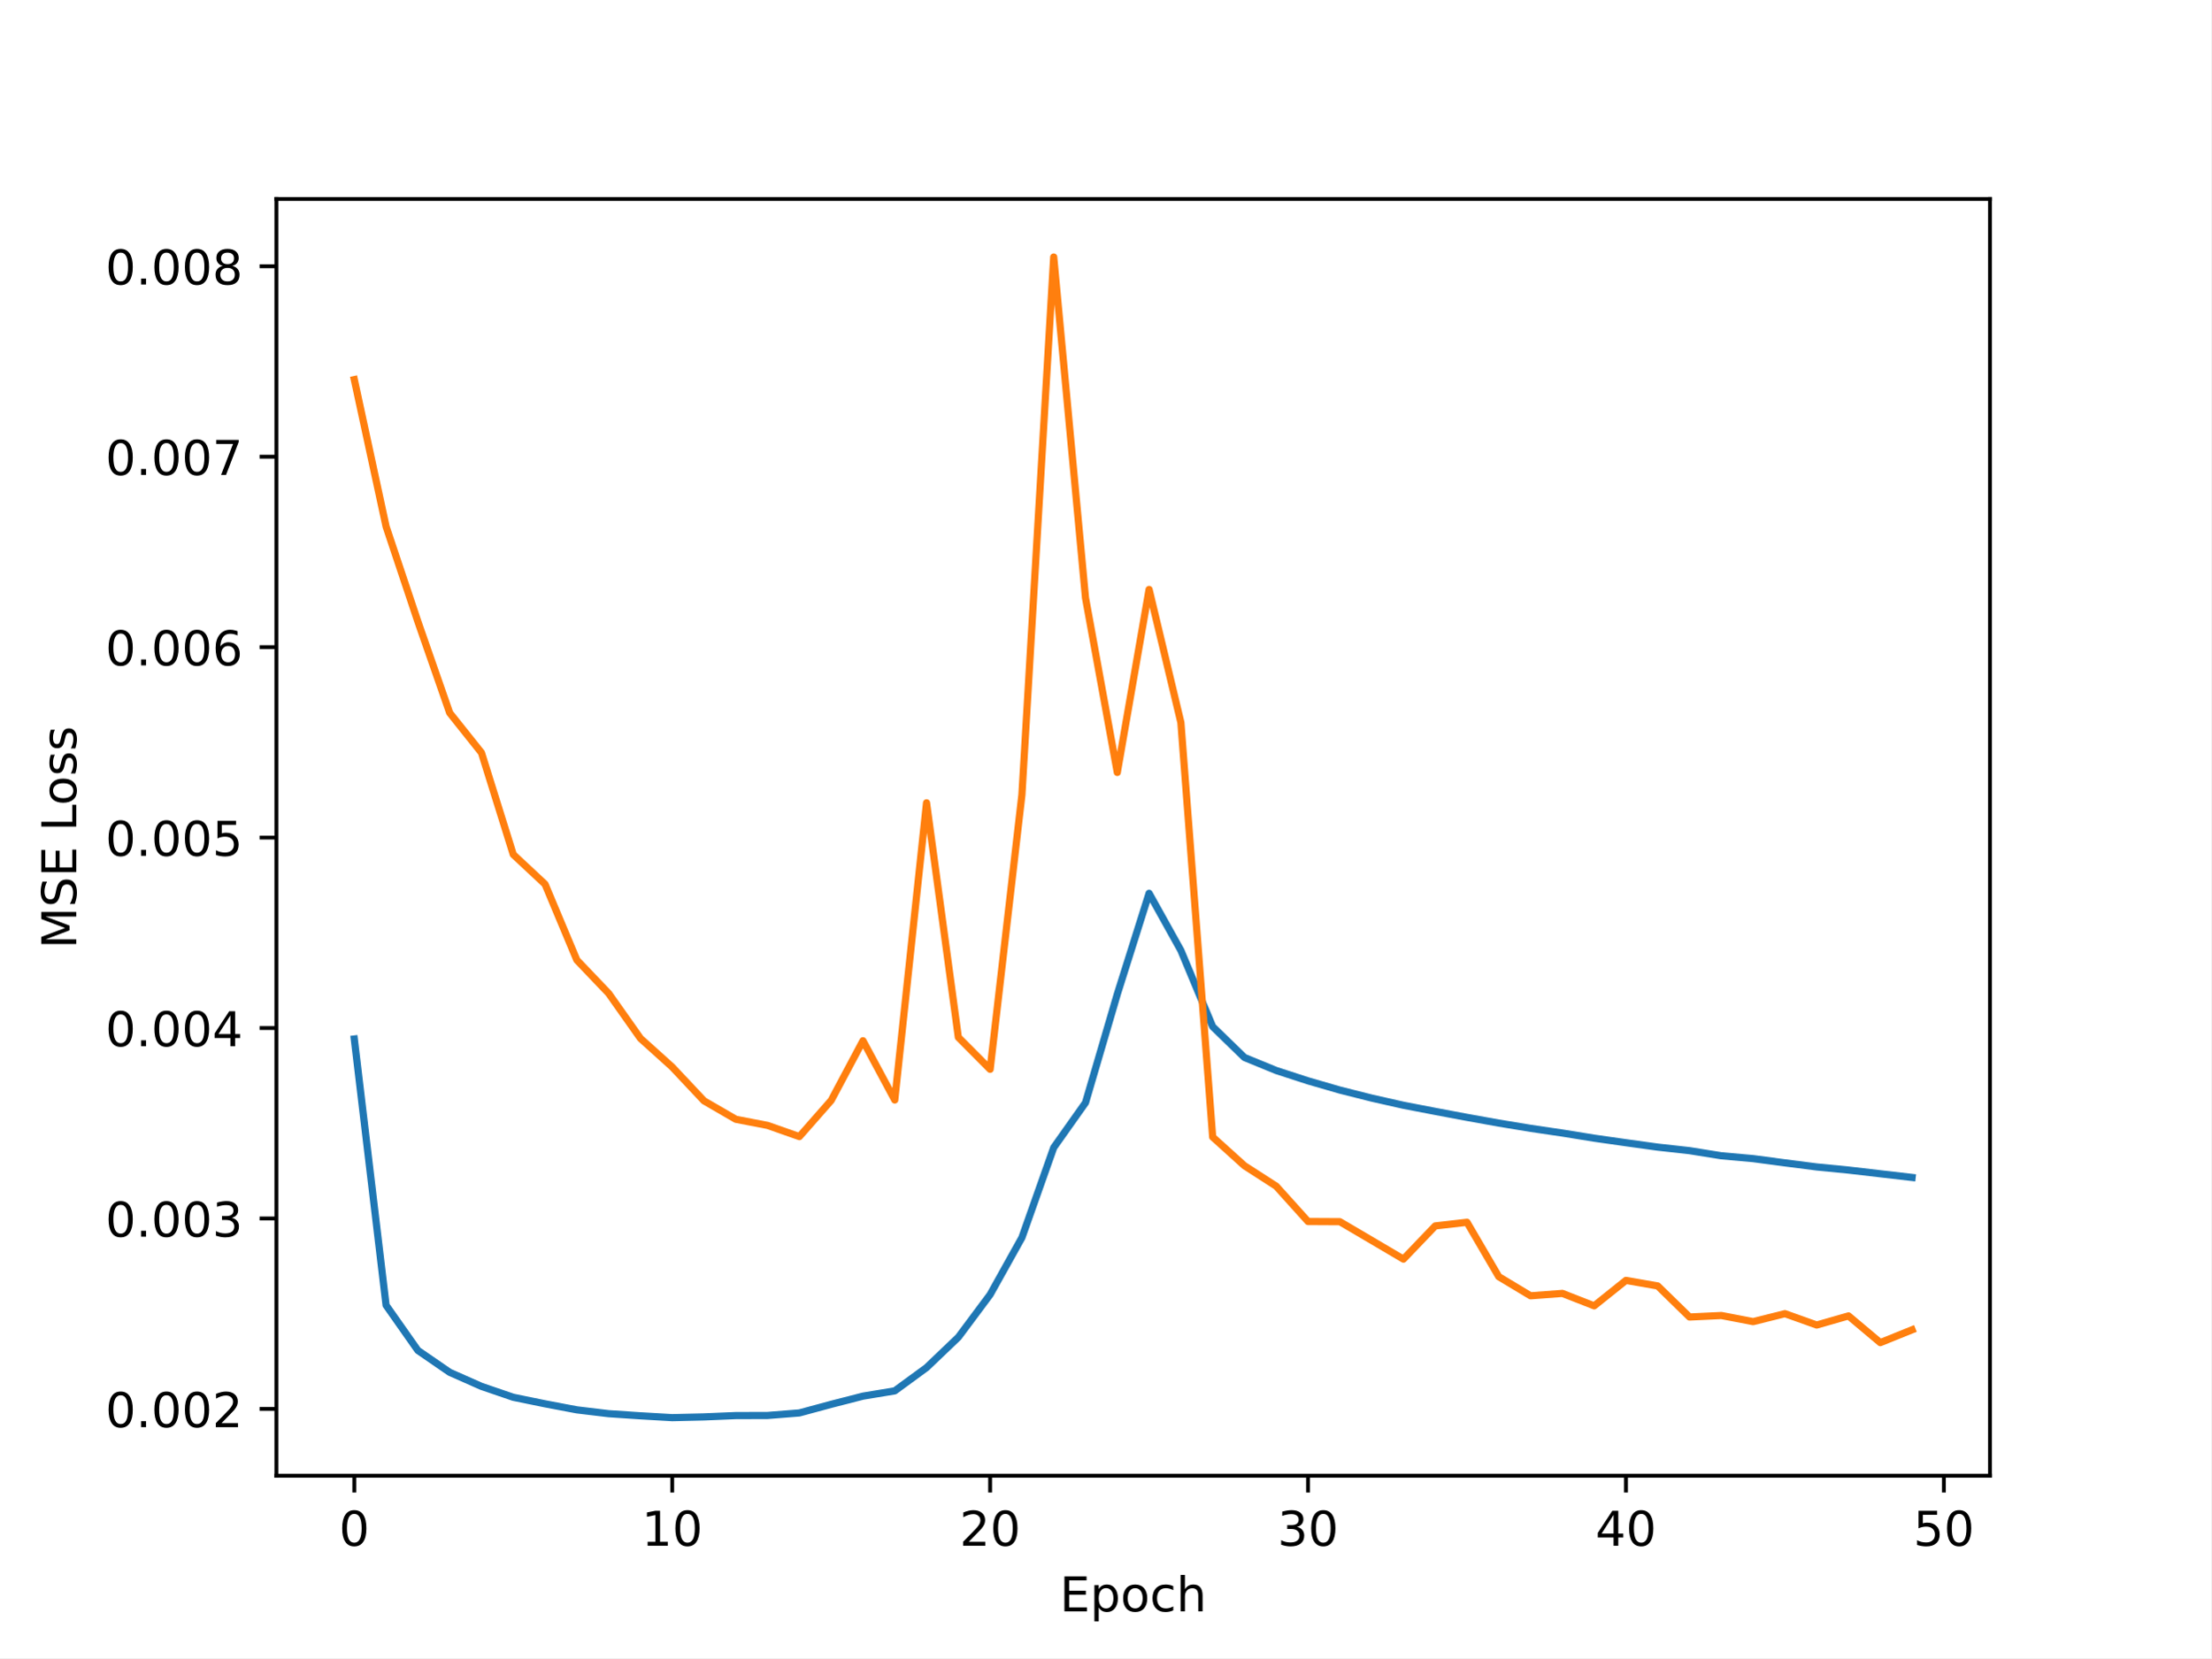
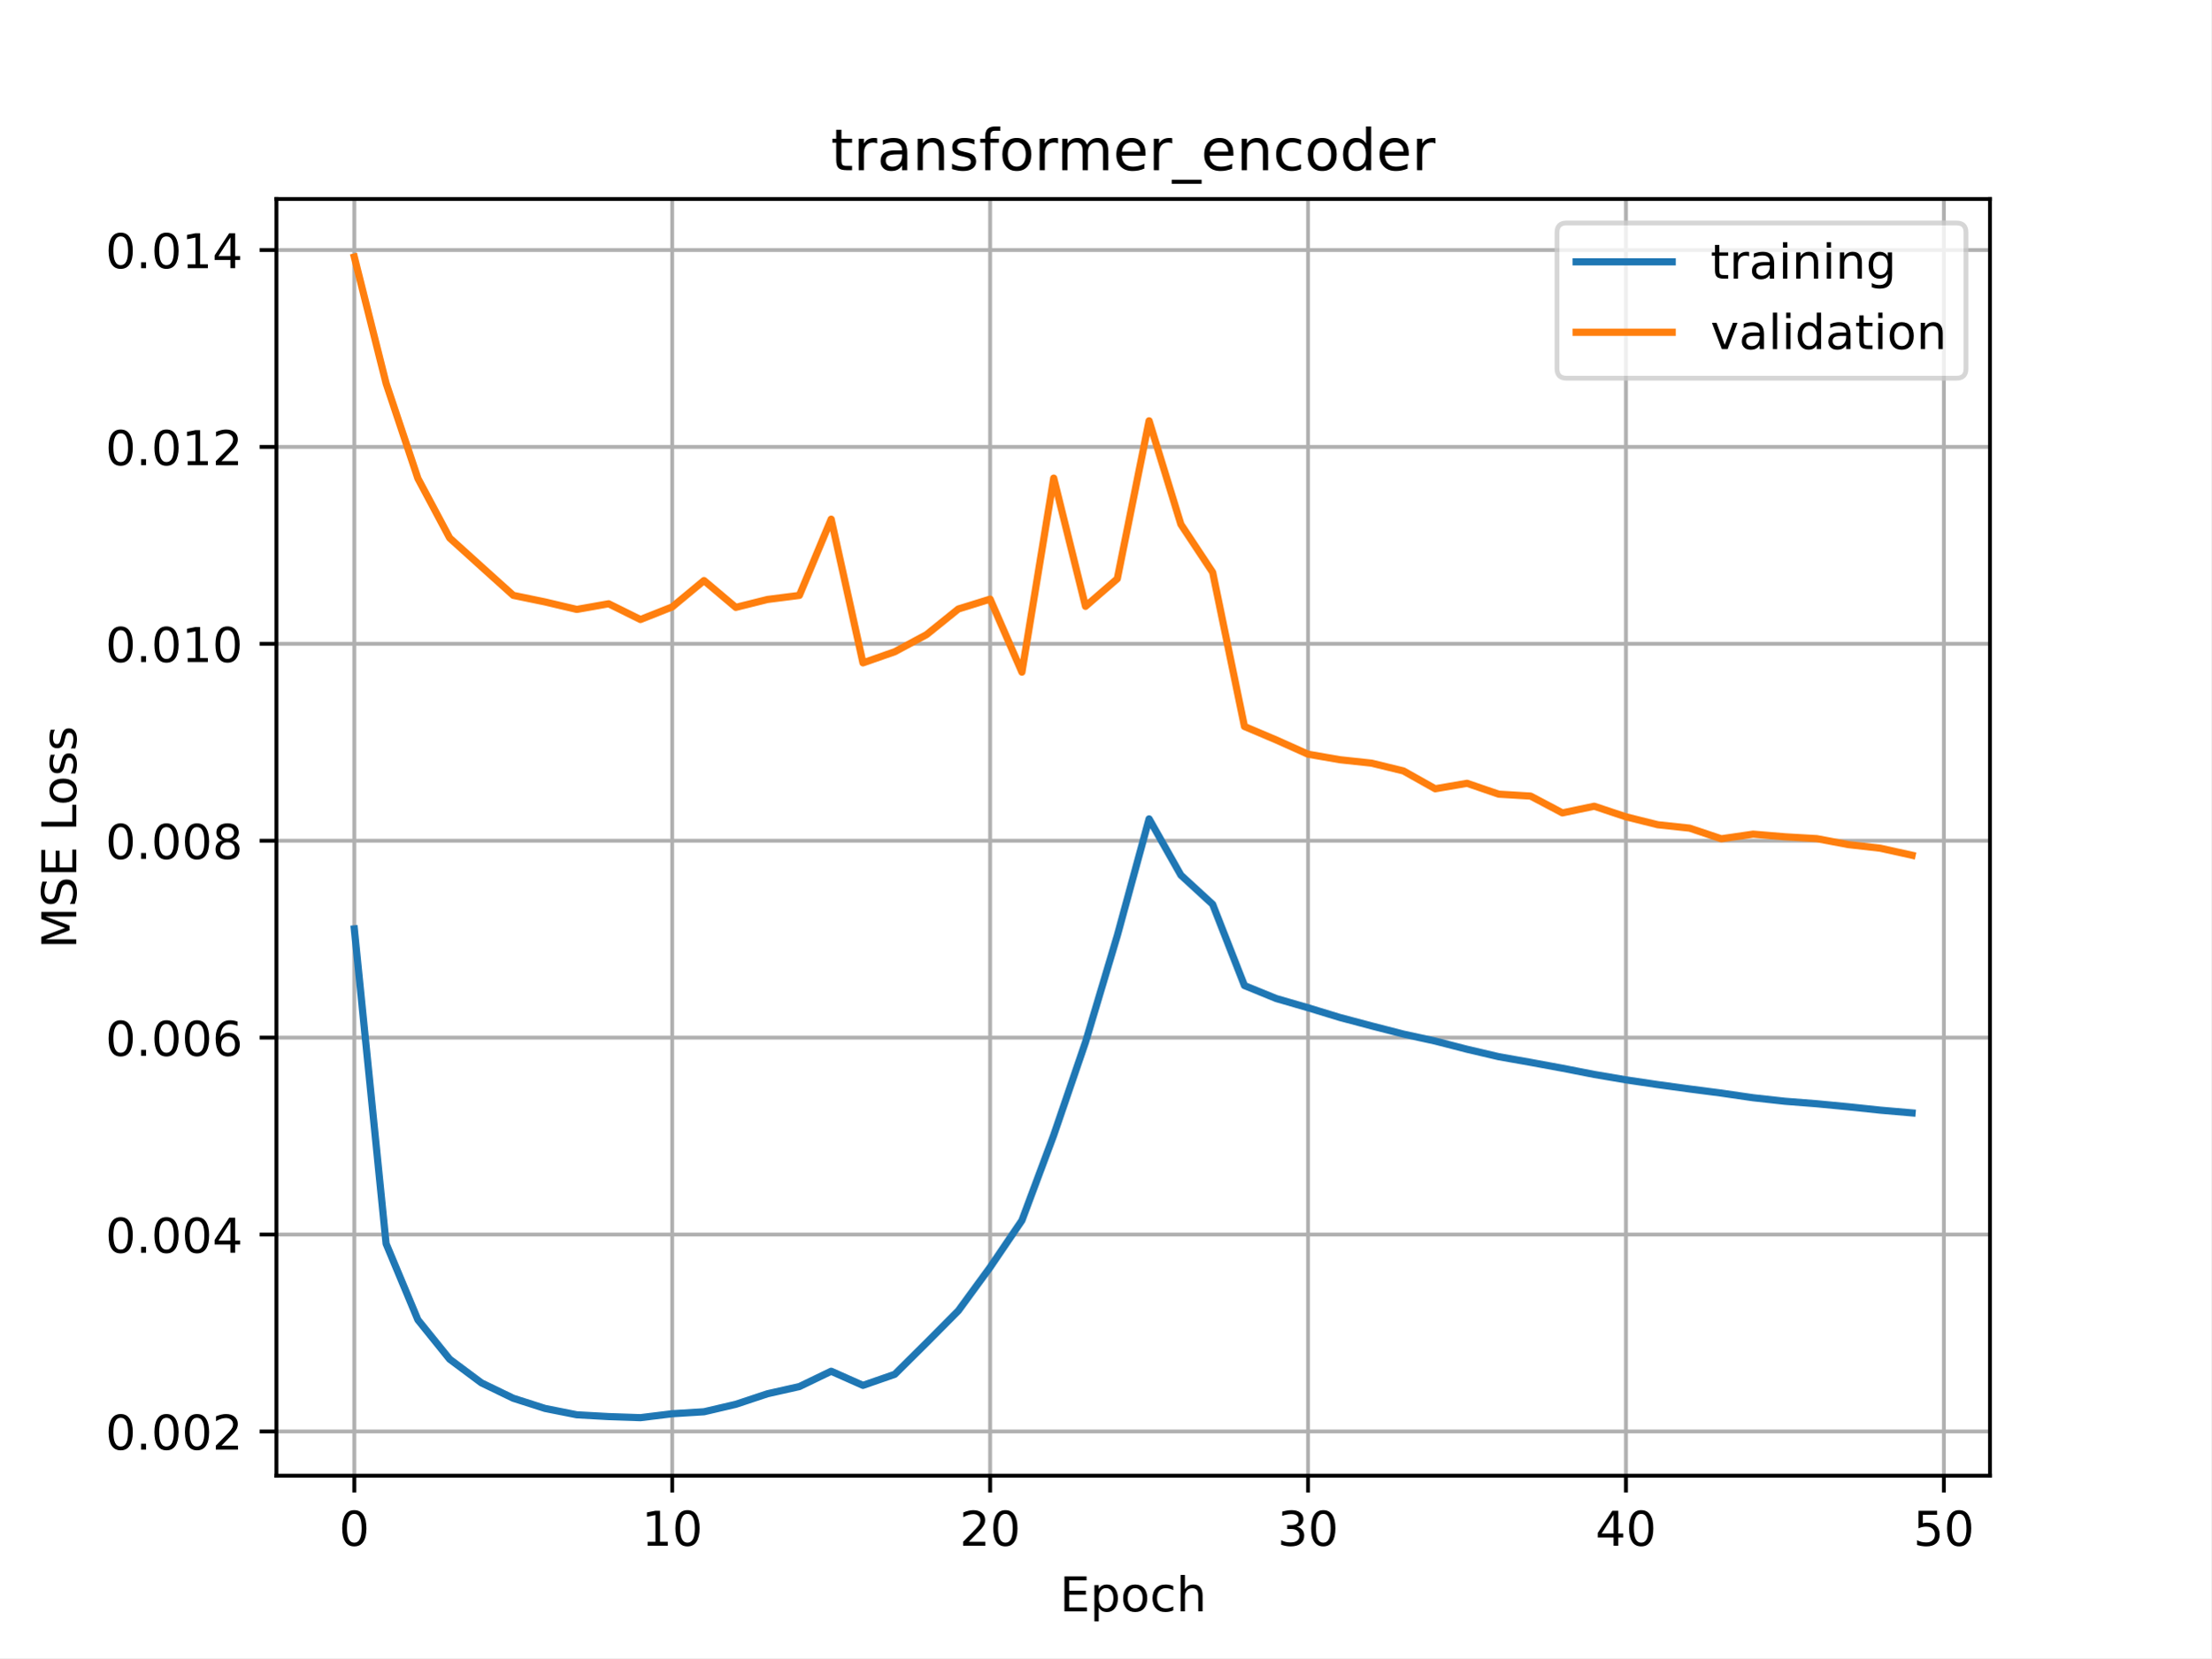
<svg xmlns="http://www.w3.org/2000/svg" xmlns:xlink="http://www.w3.org/1999/xlink" width="460.8pt" height="345.6pt" viewBox="0 0 460.8 345.6" version="1.1">
  <defs>
    <style type="text/css">*{stroke-linejoin: round; stroke-linecap: butt}</style>
  </defs>
  <g id="figure_1">
    <g id="patch_1">
      <path d="M 0 345.6  L 460.8 345.6  L 460.8 0  L 0 0  z " style="fill: #ffffff" />
    </g>
    <g id="axes_1">
      <g id="patch_2">
        <path d="M 57.6 307.584  L 414.72 307.584  L 414.72 41.472  L 57.6 41.472  z " style="fill: #ffffff" />
      </g>
      <g id="matplotlib.axis_1">
        <g id="xtick_1">
          <g id="line2d_1">
-             <defs>
-               <path id="maff9713141" d="M 0 0  L 0 3.5  " style="stroke: #000000; stroke-width: 0.8" />
-             </defs>
-             <g>
-               <use xlink:href="#maff9713141" x="73.833" y="307.584" style="stroke: #000000; stroke-width: 0.8" />
+             <path d="M 73.833 307.584  L 73.833 41.472  " clip-path="url(#p769105c8c5)" style="fill: none; stroke: #b0b0b0; stroke-width: 0.8; stroke-linecap: square" />
+           </g>
+           <g id="line2d_2">
+             <defs>
+               <path id="md4762c0f36" d="M 0 0  L 0 3.5  " style="stroke: #000000; stroke-width: 0.8" />
+             </defs>
+             <g>
+               <use xlink:href="#md4762c0f36" x="73.833" y="307.584" style="stroke: #000000; stroke-width: 0.8" />
            </g>
          </g>
          <g id="text_1">
            <g transform="translate(70.65148 322.1824)scale(0.1 -0.1)">
              <defs>
                <path id="DejaVuSans-30" d="M 2034 4250  Q 1547 4250 1301 3770  Q 1056 3291 1056 2328  Q 1056 1369 1301 889  Q 1547 409 2034 409  Q 2525 409 2770 889  Q 3016 1369 3016 2328  Q 3016 3291 2770 3770  Q 2525 4250 2034 4250  z M 2034 4750  Q 2819 4750 3233 4129  Q 3647 3509 3647 2328  Q 3647 1150 3233 529  Q 2819 -91 2034 -91  Q 1250 -91 836 529  Q 422 1150 422 2328  Q 422 3509 836 4129  Q 1250 4750 2034 4750  z " transform="scale(0.015625)" />
              </defs>
              <use xlink:href="#DejaVuSans-30" />
            </g>
          </g>
        </g>
        <g id="xtick_2">
-           <g id="line2d_2">
-             <g>
-               <use xlink:href="#maff9713141" x="140.089" y="307.584" style="stroke: #000000; stroke-width: 0.8" />
+           <g id="line2d_3">
+             <path d="M 140.089 307.584  L 140.089 41.472  " clip-path="url(#p769105c8c5)" style="fill: none; stroke: #b0b0b0; stroke-width: 0.8; stroke-linecap: square" />
+           </g>
+           <g id="line2d_4">
+             <g>
+               <use xlink:href="#md4762c0f36" x="140.089" y="307.584" style="stroke: #000000; stroke-width: 0.8" />
            </g>
          </g>
          <g id="text_2">
            <g transform="translate(133.7263 322.1824)scale(0.1 -0.1)">
              <defs>
                <path id="DejaVuSans-31" d="M 794 531  L 1825 531  L 1825 4091  L 703 3866  L 703 4441  L 1819 4666  L 2450 4666  L 2450 531  L 3481 531  L 3481 0  L 794 0  L 794 531  z " transform="scale(0.015625)" />
              </defs>
              <use xlink:href="#DejaVuSans-31" />
              <use xlink:href="#DejaVuSans-30" x="63.623" />
            </g>
          </g>
        </g>
        <g id="xtick_3">
-           <g id="line2d_3">
-             <g>
-               <use xlink:href="#maff9713141" x="206.345" y="307.584" style="stroke: #000000; stroke-width: 0.8" />
+           <g id="line2d_5">
+             <path d="M 206.345 307.584  L 206.345 41.472  " clip-path="url(#p769105c8c5)" style="fill: none; stroke: #b0b0b0; stroke-width: 0.8; stroke-linecap: square" />
+           </g>
+           <g id="line2d_6">
+             <g>
+               <use xlink:href="#md4762c0f36" x="206.345" y="307.584" style="stroke: #000000; stroke-width: 0.8" />
            </g>
          </g>
          <g id="text_3">
            <g transform="translate(199.9823 322.1824)scale(0.1 -0.1)">
              <defs>
                <path id="DejaVuSans-32" d="M 1228 531  L 3431 531  L 3431 0  L 469 0  L 469 531  Q 828 903 1448 1529  Q 2069 2156 2228 2338  Q 2531 2678 2651 2914  Q 2772 3150 2772 3378  Q 2772 3750 2511 3984  Q 2250 4219 1831 4219  Q 1534 4219 1204 4116  Q 875 4013 500 3803  L 500 4441  Q 881 4594 1212 4672  Q 1544 4750 1819 4750  Q 2544 4750 2975 4387  Q 3406 4025 3406 3419  Q 3406 3131 3298 2873  Q 3191 2616 2906 2266  Q 2828 2175 2409 1742  Q 1991 1309 1228 531  z " transform="scale(0.015625)" />
              </defs>
              <use xlink:href="#DejaVuSans-32" />
              <use xlink:href="#DejaVuSans-30" x="63.623" />
            </g>
          </g>
        </g>
        <g id="xtick_4">
-           <g id="line2d_4">
-             <g>
-               <use xlink:href="#maff9713141" x="272.601" y="307.584" style="stroke: #000000; stroke-width: 0.8" />
+           <g id="line2d_7">
+             <path d="M 272.601 307.584  L 272.601 41.472  " clip-path="url(#p769105c8c5)" style="fill: none; stroke: #b0b0b0; stroke-width: 0.8; stroke-linecap: square" />
+           </g>
+           <g id="line2d_8">
+             <g>
+               <use xlink:href="#md4762c0f36" x="272.601" y="307.584" style="stroke: #000000; stroke-width: 0.8" />
            </g>
          </g>
          <g id="text_4">
            <g transform="translate(266.2383 322.1824)scale(0.1 -0.1)">
              <defs>
                <path id="DejaVuSans-33" d="M 2597 2516  Q 3050 2419 3304 2112  Q 3559 1806 3559 1356  Q 3559 666 3084 287  Q 2609 -91 1734 -91  Q 1441 -91 1130 -33  Q 819 25 488 141  L 488 750  Q 750 597 1062 519  Q 1375 441 1716 441  Q 2309 441 2620 675  Q 2931 909 2931 1356  Q 2931 1769 2642 2001  Q 2353 2234 1838 2234  L 1294 2234  L 1294 2753  L 1863 2753  Q 2328 2753 2575 2939  Q 2822 3125 2822 3475  Q 2822 3834 2567 4026  Q 2313 4219 1838 4219  Q 1578 4219 1281 4162  Q 984 4106 628 3988  L 628 4550  Q 988 4650 1302 4700  Q 1616 4750 1894 4750  Q 2613 4750 3031 4423  Q 3450 4097 3450 3541  Q 3450 3153 3228 2886  Q 3006 2619 2597 2516  z " transform="scale(0.015625)" />
              </defs>
              <use xlink:href="#DejaVuSans-33" />
              <use xlink:href="#DejaVuSans-30" x="63.623" />
            </g>
          </g>
        </g>
        <g id="xtick_5">
-           <g id="line2d_5">
-             <g>
-               <use xlink:href="#maff9713141" x="338.857" y="307.584" style="stroke: #000000; stroke-width: 0.8" />
+           <g id="line2d_9">
+             <path d="M 338.857 307.584  L 338.857 41.472  " clip-path="url(#p769105c8c5)" style="fill: none; stroke: #b0b0b0; stroke-width: 0.8; stroke-linecap: square" />
+           </g>
+           <g id="line2d_10">
+             <g>
+               <use xlink:href="#md4762c0f36" x="338.857" y="307.584" style="stroke: #000000; stroke-width: 0.8" />
            </g>
          </g>
          <g id="text_5">
            <g transform="translate(332.4943 322.1824)scale(0.1 -0.1)">
              <defs>
                <path id="DejaVuSans-34" d="M 2419 4116  L 825 1625  L 2419 1625  L 2419 4116  z M 2253 4666  L 3047 4666  L 3047 1625  L 3713 1625  L 3713 1100  L 3047 1100  L 3047 0  L 2419 0  L 2419 1100  L 313 1100  L 313 1709  L 2253 4666  z " transform="scale(0.015625)" />
              </defs>
              <use xlink:href="#DejaVuSans-34" />
              <use xlink:href="#DejaVuSans-30" x="63.623" />
            </g>
          </g>
        </g>
        <g id="xtick_6">
-           <g id="line2d_6">
-             <g>
-               <use xlink:href="#maff9713141" x="405.113" y="307.584" style="stroke: #000000; stroke-width: 0.8" />
+           <g id="line2d_11">
+             <path d="M 405.113 307.584  L 405.113 41.472  " clip-path="url(#p769105c8c5)" style="fill: none; stroke: #b0b0b0; stroke-width: 0.8; stroke-linecap: square" />
+           </g>
+           <g id="line2d_12">
+             <g>
+               <use xlink:href="#md4762c0f36" x="405.113" y="307.584" style="stroke: #000000; stroke-width: 0.8" />
            </g>
          </g>
          <g id="text_6">
            <g transform="translate(398.7504 322.1824)scale(0.1 -0.1)">
              <defs>
                <path id="DejaVuSans-35" d="M 691 4666  L 3169 4666  L 3169 4134  L 1269 4134  L 1269 2991  Q 1406 3038 1543 3061  Q 1681 3084 1819 3084  Q 2600 3084 3056 2656  Q 3513 2228 3513 1497  Q 3513 744 3044 326  Q 2575 -91 1722 -91  Q 1428 -91 1123 -41  Q 819 9 494 109  L 494 744  Q 775 591 1075 516  Q 1375 441 1709 441  Q 2250 441 2565 725  Q 2881 1009 2881 1497  Q 2881 1984 2565 2268  Q 2250 2553 1709 2553  Q 1456 2553 1204 2497  Q 953 2441 691 2322  L 691 4666  z " transform="scale(0.015625)" />
              </defs>
              <use xlink:href="#DejaVuSans-35" />
              <use xlink:href="#DejaVuSans-30" x="63.623" />
            </g>
          </g>
        </g>
        <g id="text_7">
          <g transform="translate(220.8491 335.8606)scale(0.1 -0.1)">
            <defs>
              <path id="DejaVuSans-45" d="M 628 4666  L 3578 4666  L 3578 4134  L 1259 4134  L 1259 2753  L 3481 2753  L 3481 2222  L 1259 2222  L 1259 531  L 3634 531  L 3634 0  L 628 0  L 628 4666  z " transform="scale(0.015625)" />
              <path id="DejaVuSans-70" d="M 1159 525  L 1159 -1331  L 581 -1331  L 581 3500  L 1159 3500  L 1159 2969  Q 1341 3281 1617 3432  Q 1894 3584 2278 3584  Q 2916 3584 3314 3078  Q 3713 2572 3713 1747  Q 3713 922 3314 415  Q 2916 -91 2278 -91  Q 1894 -91 1617 61  Q 1341 213 1159 525  z M 3116 1747  Q 3116 2381 2855 2742  Q 2594 3103 2138 3103  Q 1681 3103 1420 2742  Q 1159 2381 1159 1747  Q 1159 1113 1420 752  Q 1681 391 2138 391  Q 2594 391 2855 752  Q 3116 1113 3116 1747  z " transform="scale(0.015625)" />
              <path id="DejaVuSans-6f" d="M 1959 3097  Q 1497 3097 1228 2736  Q 959 2375 959 1747  Q 959 1119 1226 758  Q 1494 397 1959 397  Q 2419 397 2687 759  Q 2956 1122 2956 1747  Q 2956 2369 2687 2733  Q 2419 3097 1959 3097  z M 1959 3584  Q 2709 3584 3137 3096  Q 3566 2609 3566 1747  Q 3566 888 3137 398  Q 2709 -91 1959 -91  Q 1206 -91 779 398  Q 353 888 353 1747  Q 353 2609 779 3096  Q 1206 3584 1959 3584  z " transform="scale(0.015625)" />
              <path id="DejaVuSans-63" d="M 3122 3366  L 3122 2828  Q 2878 2963 2633 3030  Q 2388 3097 2138 3097  Q 1578 3097 1268 2742  Q 959 2388 959 1747  Q 959 1106 1268 751  Q 1578 397 2138 397  Q 2388 397 2633 464  Q 2878 531 3122 666  L 3122 134  Q 2881 22 2623 -34  Q 2366 -91 2075 -91  Q 1284 -91 818 406  Q 353 903 353 1747  Q 353 2603 823 3093  Q 1294 3584 2113 3584  Q 2378 3584 2631 3529  Q 2884 3475 3122 3366  z " transform="scale(0.015625)" />
              <path id="DejaVuSans-68" d="M 3513 2113  L 3513 0  L 2938 0  L 2938 2094  Q 2938 2591 2744 2837  Q 2550 3084 2163 3084  Q 1697 3084 1428 2787  Q 1159 2491 1159 1978  L 1159 0  L 581 0  L 581 4863  L 1159 4863  L 1159 2956  Q 1366 3272 1645 3428  Q 1925 3584 2291 3584  Q 2894 3584 3203 3211  Q 3513 2838 3513 2113  z " transform="scale(0.015625)" />
            </defs>
            <use xlink:href="#DejaVuSans-45" />
            <use xlink:href="#DejaVuSans-70" x="63.184" />
            <use xlink:href="#DejaVuSans-6f" x="126.66" />
            <use xlink:href="#DejaVuSans-63" x="187.842" />
            <use xlink:href="#DejaVuSans-68" x="242.822" />
          </g>
        </g>
      </g>
      <g id="matplotlib.axis_2">
        <g id="ytick_1">
-           <g id="line2d_7">
-             <defs>
-               <path id="m24428469cc" d="M 0 0  L -3.5 0  " style="stroke: #000000; stroke-width: 0.8" />
-             </defs>
-             <g>
-               <use xlink:href="#m24428469cc" x="57.6" y="293.664" style="stroke: #000000; stroke-width: 0.8" />
+           <g id="line2d_13">
+             <path d="M 57.6 298.356  L 414.72 298.356  " clip-path="url(#p769105c8c5)" style="fill: none; stroke: #b0b0b0; stroke-width: 0.8; stroke-linecap: square" />
+           </g>
+           <g id="line2d_14">
+             <defs>
+               <path id="m1153766c75" d="M 0 0  L -3.5 0  " style="stroke: #000000; stroke-width: 0.8" />
+             </defs>
+             <g>
+               <use xlink:href="#m1153766c75" x="57.6" y="298.356" style="stroke: #000000; stroke-width: 0.8" />
            </g>
          </g>
          <g id="text_8">
-             <g transform="translate(21.97188 297.4628)scale(0.1 -0.1)">
+             <g transform="translate(21.97188 302.1547)scale(0.1 -0.1)">
              <defs>
                <path id="DejaVuSans-2e" d="M 684 794  L 1344 794  L 1344 0  L 684 0  L 684 794  z " transform="scale(0.015625)" />
              </defs>
              <use xlink:href="#DejaVuSans-30" />
              <use xlink:href="#DejaVuSans-2e" x="63.623" />
              <use xlink:href="#DejaVuSans-30" x="95.41" />
              <use xlink:href="#DejaVuSans-30" x="159.033" />
              <use xlink:href="#DejaVuSans-32" x="222.656" />
            </g>
          </g>
        </g>
        <g id="ytick_2">
-           <g id="line2d_8">
-             <g>
-               <use xlink:href="#m24428469cc" x="57.6" y="253.968" style="stroke: #000000; stroke-width: 0.8" />
+           <g id="line2d_15">
+             <path d="M 57.6 257.313  L 414.72 257.313  " clip-path="url(#p769105c8c5)" style="fill: none; stroke: #b0b0b0; stroke-width: 0.8; stroke-linecap: square" />
+           </g>
+           <g id="line2d_16">
+             <g>
+               <use xlink:href="#m1153766c75" x="57.6" y="257.313" style="stroke: #000000; stroke-width: 0.8" />
            </g>
          </g>
          <g id="text_9">
-             <g transform="translate(21.97188 257.7676)scale(0.1 -0.1)">
-               <use xlink:href="#DejaVuSans-30" />
-               <use xlink:href="#DejaVuSans-2e" x="63.623" />
-               <use xlink:href="#DejaVuSans-30" x="95.41" />
-               <use xlink:href="#DejaVuSans-30" x="159.033" />
-               <use xlink:href="#DejaVuSans-33" x="222.656" />
-             </g>
-           </g>
-         </g>
-         <g id="ytick_3">
-           <g id="line2d_9">
-             <g>
-               <use xlink:href="#m24428469cc" x="57.6" y="214.273" style="stroke: #000000; stroke-width: 0.8" />
-             </g>
-           </g>
-           <g id="text_10">
-             <g transform="translate(21.97188 218.0723)scale(0.1 -0.1)">
+             <g transform="translate(21.97188 261.1124)scale(0.1 -0.1)">
              <use xlink:href="#DejaVuSans-30" />
              <use xlink:href="#DejaVuSans-2e" x="63.623" />
              <use xlink:href="#DejaVuSans-30" x="95.41" />
              <use xlink:href="#DejaVuSans-30" x="159.033" />
              <use xlink:href="#DejaVuSans-34" x="222.656" />
            </g>
          </g>
        </g>
-         <g id="ytick_4">
-           <g id="line2d_10">
-             <g>
-               <use xlink:href="#m24428469cc" x="57.6" y="174.578" style="stroke: #000000; stroke-width: 0.8" />
-             </g>
-           </g>
-           <g id="text_11">
-             <g transform="translate(21.97188 178.3771)scale(0.1 -0.1)">
-               <use xlink:href="#DejaVuSans-30" />
-               <use xlink:href="#DejaVuSans-2e" x="63.623" />
-               <use xlink:href="#DejaVuSans-30" x="95.41" />
-               <use xlink:href="#DejaVuSans-30" x="159.033" />
-               <use xlink:href="#DejaVuSans-35" x="222.656" />
-             </g>
-           </g>
-         </g>
-         <g id="ytick_5">
-           <g id="line2d_11">
-             <g>
-               <use xlink:href="#m24428469cc" x="57.6" y="134.883" style="stroke: #000000; stroke-width: 0.8" />
-             </g>
-           </g>
-           <g id="text_12">
-             <g transform="translate(21.97188 138.6819)scale(0.1 -0.1)">
+         <g id="ytick_3">
+           <g id="line2d_17">
+             <path d="M 57.6 216.271  L 414.72 216.271  " clip-path="url(#p769105c8c5)" style="fill: none; stroke: #b0b0b0; stroke-width: 0.8; stroke-linecap: square" />
+           </g>
+           <g id="line2d_18">
+             <g>
+               <use xlink:href="#m1153766c75" x="57.6" y="216.271" style="stroke: #000000; stroke-width: 0.8" />
+             </g>
+           </g>
+           <g id="text_10">
+             <g transform="translate(21.97188 220.0701)scale(0.1 -0.1)">
              <defs>
                <path id="DejaVuSans-36" d="M 2113 2584  Q 1688 2584 1439 2293  Q 1191 2003 1191 1497  Q 1191 994 1439 701  Q 1688 409 2113 409  Q 2538 409 2786 701  Q 3034 994 3034 1497  Q 3034 2003 2786 2293  Q 2538 2584 2113 2584  z M 3366 4563  L 3366 3988  Q 3128 4100 2886 4159  Q 2644 4219 2406 4219  Q 1781 4219 1451 3797  Q 1122 3375 1075 2522  Q 1259 2794 1537 2939  Q 1816 3084 2150 3084  Q 2853 3084 3261 2657  Q 3669 2231 3669 1497  Q 3669 778 3244 343  Q 2819 -91 2113 -91  Q 1303 -91 875 529  Q 447 1150 447 2328  Q 447 3434 972 4092  Q 1497 4750 2381 4750  Q 2619 4750 2861 4703  Q 3103 4656 3366 4563  z " transform="scale(0.015625)" />
              </defs>
              <use xlink:href="#DejaVuSans-30" />
              <use xlink:href="#DejaVuSans-2e" x="63.623" />
              <use xlink:href="#DejaVuSans-30" x="95.41" />
              <use xlink:href="#DejaVuSans-30" x="159.033" />
              <use xlink:href="#DejaVuSans-36" x="222.656" />
            </g>
          </g>
        </g>
-         <g id="ytick_6">
-           <g id="line2d_12">
-             <g>
-               <use xlink:href="#m24428469cc" x="57.6" y="95.187" style="stroke: #000000; stroke-width: 0.8" />
-             </g>
-           </g>
-           <g id="text_13">
-             <g transform="translate(21.97188 98.98665)scale(0.1 -0.1)">
-               <defs>
-                 <path id="DejaVuSans-37" d="M 525 4666  L 3525 4666  L 3525 4397  L 1831 0  L 1172 0  L 2766 4134  L 525 4134  L 525 4666  z " transform="scale(0.015625)" />
-               </defs>
-               <use xlink:href="#DejaVuSans-30" />
-               <use xlink:href="#DejaVuSans-2e" x="63.623" />
-               <use xlink:href="#DejaVuSans-30" x="95.41" />
-               <use xlink:href="#DejaVuSans-30" x="159.033" />
-               <use xlink:href="#DejaVuSans-37" x="222.656" />
-             </g>
-           </g>
-         </g>
-         <g id="ytick_7">
-           <g id="line2d_13">
-             <g>
-               <use xlink:href="#m24428469cc" x="57.6" y="55.492" style="stroke: #000000; stroke-width: 0.8" />
-             </g>
-           </g>
-           <g id="text_14">
-             <g transform="translate(21.97188 59.29142)scale(0.1 -0.1)">
+         <g id="ytick_4">
+           <g id="line2d_19">
+             <path d="M 57.6 175.229  L 414.72 175.229  " clip-path="url(#p769105c8c5)" style="fill: none; stroke: #b0b0b0; stroke-width: 0.8; stroke-linecap: square" />
+           </g>
+           <g id="line2d_20">
+             <g>
+               <use xlink:href="#m1153766c75" x="57.6" y="175.229" style="stroke: #000000; stroke-width: 0.8" />
+             </g>
+           </g>
+           <g id="text_11">
+             <g transform="translate(21.97188 179.0278)scale(0.1 -0.1)">
              <defs>
                <path id="DejaVuSans-38" d="M 2034 2216  Q 1584 2216 1326 1975  Q 1069 1734 1069 1313  Q 1069 891 1326 650  Q 1584 409 2034 409  Q 2484 409 2743 651  Q 3003 894 3003 1313  Q 3003 1734 2745 1975  Q 2488 2216 2034 2216  z M 1403 2484  Q 997 2584 770 2862  Q 544 3141 544 3541  Q 544 4100 942 4425  Q 1341 4750 2034 4750  Q 2731 4750 3128 4425  Q 3525 4100 3525 3541  Q 3525 3141 3298 2862  Q 3072 2584 2669 2484  Q 3125 2378 3379 2068  Q 3634 1759 3634 1313  Q 3634 634 3220 271  Q 2806 -91 2034 -91  Q 1263 -91 848 271  Q 434 634 434 1313  Q 434 1759 690 2068  Q 947 2378 1403 2484  z M 1172 3481  Q 1172 3119 1398 2916  Q 1625 2713 2034 2713  Q 2441 2713 2670 2916  Q 2900 3119 2900 3481  Q 2900 3844 2670 4047  Q 2441 4250 2034 4250  Q 1625 4250 1398 4047  Q 1172 3844 1172 3481  z " transform="scale(0.015625)" />
              </defs>
              <use xlink:href="#DejaVuSans-30" />
              <use xlink:href="#DejaVuSans-2e" x="63.623" />
              <use xlink:href="#DejaVuSans-30" x="95.41" />
              <use xlink:href="#DejaVuSans-30" x="159.033" />
              <use xlink:href="#DejaVuSans-38" x="222.656" />
+             </g>
+           </g>
+         </g>
+         <g id="ytick_5">
+           <g id="line2d_21">
+             <path d="M 57.6 134.186  L 414.72 134.186  " clip-path="url(#p769105c8c5)" style="fill: none; stroke: #b0b0b0; stroke-width: 0.8; stroke-linecap: square" />
+           </g>
+           <g id="line2d_22">
+             <g>
+               <use xlink:href="#m1153766c75" x="57.6" y="134.186" style="stroke: #000000; stroke-width: 0.8" />
+             </g>
+           </g>
+           <g id="text_12">
+             <g transform="translate(21.97188 137.9854)scale(0.1 -0.1)">
+               <use xlink:href="#DejaVuSans-30" />
+               <use xlink:href="#DejaVuSans-2e" x="63.623" />
+               <use xlink:href="#DejaVuSans-30" x="95.41" />
+               <use xlink:href="#DejaVuSans-31" x="159.033" />
+               <use xlink:href="#DejaVuSans-30" x="222.656" />
+             </g>
+           </g>
+         </g>
+         <g id="ytick_6">
+           <g id="line2d_23">
+             <path d="M 57.6 93.144  L 414.72 93.144  " clip-path="url(#p769105c8c5)" style="fill: none; stroke: #b0b0b0; stroke-width: 0.8; stroke-linecap: square" />
+           </g>
+           <g id="line2d_24">
+             <g>
+               <use xlink:href="#m1153766c75" x="57.6" y="93.144" style="stroke: #000000; stroke-width: 0.8" />
+             </g>
+           </g>
+           <g id="text_13">
+             <g transform="translate(21.97188 96.94312)scale(0.1 -0.1)">
+               <use xlink:href="#DejaVuSans-30" />
+               <use xlink:href="#DejaVuSans-2e" x="63.623" />
+               <use xlink:href="#DejaVuSans-30" x="95.41" />
+               <use xlink:href="#DejaVuSans-31" x="159.033" />
+               <use xlink:href="#DejaVuSans-32" x="222.656" />
+             </g>
+           </g>
+         </g>
+         <g id="ytick_7">
+           <g id="line2d_25">
+             <path d="M 57.6 52.102  L 414.72 52.102  " clip-path="url(#p769105c8c5)" style="fill: none; stroke: #b0b0b0; stroke-width: 0.8; stroke-linecap: square" />
+           </g>
+           <g id="line2d_26">
+             <g>
+               <use xlink:href="#m1153766c75" x="57.6" y="52.102" style="stroke: #000000; stroke-width: 0.8" />
+             </g>
+           </g>
+           <g id="text_14">
+             <g transform="translate(21.97188 55.9008)scale(0.1 -0.1)">
+               <use xlink:href="#DejaVuSans-30" />
+               <use xlink:href="#DejaVuSans-2e" x="63.623" />
+               <use xlink:href="#DejaVuSans-30" x="95.41" />
+               <use xlink:href="#DejaVuSans-31" x="159.033" />
+               <use xlink:href="#DejaVuSans-34" x="222.656" />
            </g>
          </g>
        </g>
        <g id="text_15">
          <g transform="translate(15.89219 197.7319)rotate(-90)scale(0.1 -0.1)">
            <defs>
              <path id="DejaVuSans-4d" d="M 628 4666  L 1569 4666  L 2759 1491  L 3956 4666  L 4897 4666  L 4897 0  L 4281 0  L 4281 4097  L 3078 897  L 2444 897  L 1241 4097  L 1241 0  L 628 0  L 628 4666  z " transform="scale(0.015625)" />
              <path id="DejaVuSans-53" d="M 3425 4513  L 3425 3897  Q 3066 4069 2747 4153  Q 2428 4238 2131 4238  Q 1616 4238 1336 4038  Q 1056 3838 1056 3469  Q 1056 3159 1242 3001  Q 1428 2844 1947 2747  L 2328 2669  Q 3034 2534 3370 2195  Q 3706 1856 3706 1288  Q 3706 609 3251 259  Q 2797 -91 1919 -91  Q 1588 -91 1214 -16  Q 841 59 441 206  L 441 856  Q 825 641 1194 531  Q 1563 422 1919 422  Q 2459 422 2753 634  Q 3047 847 3047 1241  Q 3047 1584 2836 1778  Q 2625 1972 2144 2069  L 1759 2144  Q 1053 2284 737 2584  Q 422 2884 422 3419  Q 422 4038 858 4394  Q 1294 4750 2059 4750  Q 2388 4750 2728 4690  Q 3069 4631 3425 4513  z " transform="scale(0.015625)" />
              <path id="DejaVuSans-20" transform="scale(0.015625)" />
              <path id="DejaVuSans-4c" d="M 628 4666  L 1259 4666  L 1259 531  L 3531 531  L 3531 0  L 628 0  L 628 4666  z " transform="scale(0.015625)" />
              <path id="DejaVuSans-73" d="M 2834 3397  L 2834 2853  Q 2591 2978 2328 3040  Q 2066 3103 1784 3103  Q 1356 3103 1142 2972  Q 928 2841 928 2578  Q 928 2378 1081 2264  Q 1234 2150 1697 2047  L 1894 2003  Q 2506 1872 2764 1633  Q 3022 1394 3022 966  Q 3022 478 2636 193  Q 2250 -91 1575 -91  Q 1294 -91 989 -36  Q 684 19 347 128  L 347 722  Q 666 556 975 473  Q 1284 391 1588 391  Q 1994 391 2212 530  Q 2431 669 2431 922  Q 2431 1156 2273 1281  Q 2116 1406 1581 1522  L 1381 1569  Q 847 1681 609 1914  Q 372 2147 372 2553  Q 372 3047 722 3315  Q 1072 3584 1716 3584  Q 2034 3584 2315 3537  Q 2597 3491 2834 3397  z " transform="scale(0.015625)" />
            </defs>
            <use xlink:href="#DejaVuSans-4d" />
            <use xlink:href="#DejaVuSans-53" x="86.279" />
            <use xlink:href="#DejaVuSans-45" x="149.756" />
            <use xlink:href="#DejaVuSans-20" x="212.939" />
            <use xlink:href="#DejaVuSans-4c" x="244.727" />
            <use xlink:href="#DejaVuSans-6f" x="298.689" />
            <use xlink:href="#DejaVuSans-73" x="359.871" />
            <use xlink:href="#DejaVuSans-73" x="411.971" />
          </g>
        </g>
      </g>
-       <g id="line2d_14">
-         <path d="M 73.833 216.557  L 80.458 272.054  L 87.084 281.474  L 93.71 286.032  L 100.335 288.967  L 106.961 291.237  L 113.586 292.598  L 120.212 293.858  L 126.838 294.656  L 133.463 295.099  L 140.089 295.488  L 146.714 295.332  L 153.34 295.05  L 159.966 295.03  L 166.591 294.5  L 173.217 292.705  L 179.842 291.001  L 186.468 289.901  L 193.094 285.05  L 199.719 278.719  L 206.345 269.829  L 212.97 257.946  L 219.596 239.193  L 226.222 229.833  L 232.847 207.213  L 239.473 186.193  L 246.098 198.103  L 252.724 213.982  L 259.35 220.417  L 265.975 223.131  L 272.601 225.285  L 279.226 227.204  L 285.852 228.876  L 292.478 230.371  L 299.103 231.649  L 305.729 232.898  L 312.354 234.089  L 318.98 235.184  L 325.606 236.162  L 332.231 237.234  L 338.857 238.182  L 345.482 239.098  L 352.108 239.835  L 358.734 240.901  L 365.359 241.495  L 371.985 242.38  L 378.61 243.23  L 385.236 243.88  L 391.862 244.653  L 398.487 245.42  " clip-path="url(#p7aa4c851d1)" style="fill: none; stroke: #1f77b4; stroke-width: 1.5; stroke-linecap: square" />
-       </g>
-       <g id="line2d_15">
-         <path d="M 73.833 79.114  L 80.458 109.75  L 87.084 129.561  L 93.71 148.576  L 100.335 156.89  L 106.961 178.101  L 113.586 184.291  L 120.212 200.102  L 126.838 207.046  L 133.463 216.428  L 140.089 222.404  L 146.714 229.452  L 153.34 233.294  L 159.966 234.573  L 166.591 236.904  L 173.217 229.363  L 179.842 216.925  L 186.468 229.273  L 193.094 167.332  L 199.719 216.205  L 206.345 222.877  L 212.97 165.632  L 219.596 53.568  L 226.222 124.616  L 232.847 161.001  L 239.473 122.86  L 246.098 150.584  L 252.724 236.993  L 259.35 242.98  L 265.975 247.249  L 272.601 254.601  L 279.226 254.638  L 285.852 258.537  L 292.478 262.443  L 299.103 255.525  L 305.729 254.759  L 312.354 266.104  L 318.98 270.087  L 325.606 269.586  L 332.231 272.179  L 338.857 266.873  L 345.482 268.037  L 352.108 274.51  L 358.734 274.191  L 365.359 275.473  L 371.985 273.81  L 378.61 276.179  L 385.236 274.278  L 391.862 279.847  L 398.487 277.168  " clip-path="url(#p7aa4c851d1)" style="fill: none; stroke: #ff7f0e; stroke-width: 1.5; stroke-linecap: square" />
+       <g id="line2d_27">
+         <path d="M 73.833 193.612  L 80.458 259.219  L 87.084 275.091  L 93.71 283.3  L 100.335 288.236  L 106.961 291.44  L 113.586 293.566  L 120.212 294.89  L 126.838 295.262  L 133.463 295.488  L 140.089 294.67  L 146.714 294.258  L 153.34 292.705  L 159.966 290.499  L 166.591 289.007  L 173.217 285.811  L 179.842 288.755  L 186.468 286.452  L 193.094 279.873  L 199.719 273.196  L 206.345 264.138  L 212.97 254.377  L 219.596 236.606  L 226.222 217.213  L 232.847 195.007  L 239.473 170.683  L 246.098 182.404  L 252.724 188.493  L 259.35 205.425  L 265.975 208.128  L 272.601 210.048  L 279.226 212.073  L 285.852 213.833  L 292.478 215.539  L 299.103 216.991  L 305.729 218.7  L 312.354 220.253  L 318.98 221.428  L 325.606 222.651  L 332.231 223.948  L 338.857 225.076  L 345.482 226.069  L 352.108 226.975  L 358.734 227.84  L 365.359 228.805  L 371.985 229.54  L 378.61 230.057  L 385.236 230.695  L 391.862 231.394  L 398.487 231.967  " clip-path="url(#p769105c8c5)" style="fill: none; stroke: #1f77b4; stroke-width: 1.5; stroke-linecap: square" />
+       </g>
+       <g id="line2d_28">
+         <path d="M 73.833 53.568  L 80.458 79.9  L 87.084 99.713  L 93.71 112.132  L 100.335 118.118  L 106.961 124.085  L 113.586 125.457  L 120.212 127.02  L 126.838 125.839  L 133.463 129.124  L 140.089 126.502  L 146.714 121.003  L 153.34 126.592  L 159.966 124.941  L 166.591 124.096  L 173.217 108.21  L 179.842 138.161  L 186.468 135.841  L 193.094 132.273  L 199.719 126.932  L 206.345 124.878  L 212.97 140.094  L 219.596 99.655  L 226.222 126.379  L 232.847 120.629  L 239.473 87.709  L 246.098 109.28  L 252.724 119.291  L 259.35 151.42  L 265.975 154.229  L 272.601 157.197  L 279.226 158.348  L 285.852 159.067  L 292.478 160.684  L 299.103 164.404  L 305.729 163.265  L 312.354 165.531  L 318.98 165.927  L 325.606 169.43  L 332.231 168.045  L 338.857 170.247  L 345.482 171.9  L 352.108 172.608  L 358.734 174.826  L 365.359 173.86  L 371.985 174.414  L 378.61 174.798  L 385.236 176.046  L 391.862 176.796  L 398.487 178.264  " clip-path="url(#p769105c8c5)" style="fill: none; stroke: #ff7f0e; stroke-width: 1.5; stroke-linecap: square" />
      </g>
      <g id="patch_3">
        <path d="M 57.6 307.584  L 57.6 41.472  " style="fill: none; stroke: #000000; stroke-width: 0.8; stroke-linejoin: miter; stroke-linecap: square" />
      </g>
      <g id="patch_4">
        <path d="M 414.72 307.584  L 414.72 41.472  " style="fill: none; stroke: #000000; stroke-width: 0.8; stroke-linejoin: miter; stroke-linecap: square" />
      </g>
      <g id="patch_5">
        <path d="M 57.6 307.584  L 414.72 307.584  " style="fill: none; stroke: #000000; stroke-width: 0.8; stroke-linejoin: miter; stroke-linecap: square" />
      </g>
      <g id="patch_6">
        <path d="M 57.6 41.472  L 414.72 41.472  " style="fill: none; stroke: #000000; stroke-width: 0.8; stroke-linejoin: miter; stroke-linecap: square" />
+       </g>
+       <g id="text_16">
+         <g transform="translate(173.1562 35.472)scale(0.12 -0.12)">
+           <defs>
+             <path id="DejaVuSans-74" d="M 1172 4494  L 1172 3500  L 2356 3500  L 2356 3053  L 1172 3053  L 1172 1153  Q 1172 725 1289 603  Q 1406 481 1766 481  L 2356 481  L 2356 0  L 1766 0  Q 1100 0 847 248  Q 594 497 594 1153  L 594 3053  L 172 3053  L 172 3500  L 594 3500  L 594 4494  L 1172 4494  z " transform="scale(0.015625)" />
+             <path id="DejaVuSans-72" d="M 2631 2963  Q 2534 3019 2420 3045  Q 2306 3072 2169 3072  Q 1681 3072 1420 2755  Q 1159 2438 1159 1844  L 1159 0  L 581 0  L 581 3500  L 1159 3500  L 1159 2956  Q 1341 3275 1631 3429  Q 1922 3584 2338 3584  Q 2397 3584 2469 3576  Q 2541 3569 2628 3553  L 2631 2963  z " transform="scale(0.015625)" />
+             <path id="DejaVuSans-61" d="M 2194 1759  Q 1497 1759 1228 1600  Q 959 1441 959 1056  Q 959 750 1161 570  Q 1363 391 1709 391  Q 2188 391 2477 730  Q 2766 1069 2766 1631  L 2766 1759  L 2194 1759  z M 3341 1997  L 3341 0  L 2766 0  L 2766 531  Q 2569 213 2275 61  Q 1981 -91 1556 -91  Q 1019 -91 701 211  Q 384 513 384 1019  Q 384 1609 779 1909  Q 1175 2209 1959 2209  L 2766 2209  L 2766 2266  Q 2766 2663 2505 2880  Q 2244 3097 1772 3097  Q 1472 3097 1187 3025  Q 903 2953 641 2809  L 641 3341  Q 956 3463 1253 3523  Q 1550 3584 1831 3584  Q 2591 3584 2966 3190  Q 3341 2797 3341 1997  z " transform="scale(0.015625)" />
+             <path id="DejaVuSans-6e" d="M 3513 2113  L 3513 0  L 2938 0  L 2938 2094  Q 2938 2591 2744 2837  Q 2550 3084 2163 3084  Q 1697 3084 1428 2787  Q 1159 2491 1159 1978  L 1159 0  L 581 0  L 581 3500  L 1159 3500  L 1159 2956  Q 1366 3272 1645 3428  Q 1925 3584 2291 3584  Q 2894 3584 3203 3211  Q 3513 2838 3513 2113  z " transform="scale(0.015625)" />
+             <path id="DejaVuSans-66" d="M 2375 4863  L 2375 4384  L 1825 4384  Q 1516 4384 1395 4259  Q 1275 4134 1275 3809  L 1275 3500  L 2222 3500  L 2222 3053  L 1275 3053  L 1275 0  L 697 0  L 697 3053  L 147 3053  L 147 3500  L 697 3500  L 697 3744  Q 697 4328 969 4595  Q 1241 4863 1831 4863  L 2375 4863  z " transform="scale(0.015625)" />
+             <path id="DejaVuSans-6d" d="M 3328 2828  Q 3544 3216 3844 3400  Q 4144 3584 4550 3584  Q 5097 3584 5394 3201  Q 5691 2819 5691 2113  L 5691 0  L 5113 0  L 5113 2094  Q 5113 2597 4934 2840  Q 4756 3084 4391 3084  Q 3944 3084 3684 2787  Q 3425 2491 3425 1978  L 3425 0  L 2847 0  L 2847 2094  Q 2847 2600 2669 2842  Q 2491 3084 2119 3084  Q 1678 3084 1418 2786  Q 1159 2488 1159 1978  L 1159 0  L 581 0  L 581 3500  L 1159 3500  L 1159 2956  Q 1356 3278 1631 3431  Q 1906 3584 2284 3584  Q 2666 3584 2933 3390  Q 3200 3197 3328 2828  z " transform="scale(0.015625)" />
+             <path id="DejaVuSans-65" d="M 3597 1894  L 3597 1613  L 953 1613  Q 991 1019 1311 708  Q 1631 397 2203 397  Q 2534 397 2845 478  Q 3156 559 3463 722  L 3463 178  Q 3153 47 2828 -22  Q 2503 -91 2169 -91  Q 1331 -91 842 396  Q 353 884 353 1716  Q 353 2575 817 3079  Q 1281 3584 2069 3584  Q 2775 3584 3186 3129  Q 3597 2675 3597 1894  z M 3022 2063  Q 3016 2534 2758 2815  Q 2500 3097 2075 3097  Q 1594 3097 1305 2825  Q 1016 2553 972 2059  L 3022 2063  z " transform="scale(0.015625)" />
+             <path id="DejaVuSans-5f" d="M 3263 -1063  L 3263 -1509  L -63 -1509  L -63 -1063  L 3263 -1063  z " transform="scale(0.015625)" />
+             <path id="DejaVuSans-64" d="M 2906 2969  L 2906 4863  L 3481 4863  L 3481 0  L 2906 0  L 2906 525  Q 2725 213 2448 61  Q 2172 -91 1784 -91  Q 1150 -91 751 415  Q 353 922 353 1747  Q 353 2572 751 3078  Q 1150 3584 1784 3584  Q 2172 3584 2448 3432  Q 2725 3281 2906 2969  z M 947 1747  Q 947 1113 1208 752  Q 1469 391 1925 391  Q 2381 391 2643 752  Q 2906 1113 2906 1747  Q 2906 2381 2643 2742  Q 2381 3103 1925 3103  Q 1469 3103 1208 2742  Q 947 2381 947 1747  z " transform="scale(0.015625)" />
+           </defs>
+           <use xlink:href="#DejaVuSans-74" />
+           <use xlink:href="#DejaVuSans-72" x="39.209" />
+           <use xlink:href="#DejaVuSans-61" x="80.322" />
+           <use xlink:href="#DejaVuSans-6e" x="141.602" />
+           <use xlink:href="#DejaVuSans-73" x="204.98" />
+           <use xlink:href="#DejaVuSans-66" x="257.08" />
+           <use xlink:href="#DejaVuSans-6f" x="292.285" />
+           <use xlink:href="#DejaVuSans-72" x="353.467" />
+           <use xlink:href="#DejaVuSans-6d" x="392.83" />
+           <use xlink:href="#DejaVuSans-65" x="490.242" />
+           <use xlink:href="#DejaVuSans-72" x="551.766" />
+           <use xlink:href="#DejaVuSans-5f" x="592.879" />
+           <use xlink:href="#DejaVuSans-65" x="642.879" />
+           <use xlink:href="#DejaVuSans-6e" x="704.402" />
+           <use xlink:href="#DejaVuSans-63" x="767.781" />
+           <use xlink:href="#DejaVuSans-6f" x="822.762" />
+           <use xlink:href="#DejaVuSans-64" x="883.943" />
+           <use xlink:href="#DejaVuSans-65" x="947.42" />
+           <use xlink:href="#DejaVuSans-72" x="1008.943" />
+         </g>
+       </g>
+       <g id="legend_1">
+         <g id="patch_7">
+           <path d="M 326.486 78.828  L 407.72 78.828  Q 409.72 78.828 409.72 76.828  L 409.72 48.472  Q 409.72 46.472 407.72 46.472  L 326.486 46.472  Q 324.486 46.472 324.486 48.472  L 324.486 76.828  Q 324.486 78.828 326.486 78.828  z " style="fill: #ffffff; opacity: 0.8; stroke: #cccccc; stroke-linejoin: miter" />
+         </g>
+         <g id="line2d_29">
+           <path d="M 328.486 54.57  L 338.486 54.57  L 348.486 54.57  " style="fill: none; stroke: #1f77b4; stroke-width: 1.5; stroke-linecap: square" />
+         </g>
+         <g id="text_17">
+           <g transform="translate(356.4856 58.07044)scale(0.1 -0.1)">
+             <defs>
+               <path id="DejaVuSans-69" d="M 603 3500  L 1178 3500  L 1178 0  L 603 0  L 603 3500  z M 603 4863  L 1178 4863  L 1178 4134  L 603 4134  L 603 4863  z " transform="scale(0.015625)" />
+               <path id="DejaVuSans-67" d="M 2906 1791  Q 2906 2416 2648 2759  Q 2391 3103 1925 3103  Q 1463 3103 1205 2759  Q 947 2416 947 1791  Q 947 1169 1205 825  Q 1463 481 1925 481  Q 2391 481 2648 825  Q 2906 1169 2906 1791  z M 3481 434  Q 3481 -459 3084 -895  Q 2688 -1331 1869 -1331  Q 1566 -1331 1297 -1286  Q 1028 -1241 775 -1147  L 775 -588  Q 1028 -725 1275 -790  Q 1522 -856 1778 -856  Q 2344 -856 2625 -561  Q 2906 -266 2906 331  L 2906 616  Q 2728 306 2450 153  Q 2172 0 1784 0  Q 1141 0 747 490  Q 353 981 353 1791  Q 353 2603 747 3093  Q 1141 3584 1784 3584  Q 2172 3584 2450 3431  Q 2728 3278 2906 2969  L 2906 3500  L 3481 3500  L 3481 434  z " transform="scale(0.015625)" />
+             </defs>
+             <use xlink:href="#DejaVuSans-74" />
+             <use xlink:href="#DejaVuSans-72" x="39.209" />
+             <use xlink:href="#DejaVuSans-61" x="80.322" />
+             <use xlink:href="#DejaVuSans-69" x="141.602" />
+             <use xlink:href="#DejaVuSans-6e" x="169.385" />
+             <use xlink:href="#DejaVuSans-69" x="232.764" />
+             <use xlink:href="#DejaVuSans-6e" x="260.547" />
+             <use xlink:href="#DejaVuSans-67" x="323.926" />
+           </g>
+         </g>
+         <g id="line2d_30">
+           <path d="M 328.486 69.249  L 338.486 69.249  L 348.486 69.249  " style="fill: none; stroke: #ff7f0e; stroke-width: 1.5; stroke-linecap: square" />
+         </g>
+         <g id="text_18">
+           <g transform="translate(356.4856 72.74856)scale(0.1 -0.1)">
+             <defs>
+               <path id="DejaVuSans-76" d="M 191 3500  L 800 3500  L 1894 563  L 2988 3500  L 3597 3500  L 2284 0  L 1503 0  L 191 3500  z " transform="scale(0.015625)" />
+               <path id="DejaVuSans-6c" d="M 603 4863  L 1178 4863  L 1178 0  L 603 0  L 603 4863  z " transform="scale(0.015625)" />
+             </defs>
+             <use xlink:href="#DejaVuSans-76" />
+             <use xlink:href="#DejaVuSans-61" x="59.18" />
+             <use xlink:href="#DejaVuSans-6c" x="120.459" />
+             <use xlink:href="#DejaVuSans-69" x="148.242" />
+             <use xlink:href="#DejaVuSans-64" x="176.025" />
+             <use xlink:href="#DejaVuSans-61" x="239.502" />
+             <use xlink:href="#DejaVuSans-74" x="300.781" />
+             <use xlink:href="#DejaVuSans-69" x="339.99" />
+             <use xlink:href="#DejaVuSans-6f" x="367.773" />
+             <use xlink:href="#DejaVuSans-6e" x="428.955" />
+           </g>
+         </g>
      </g>
    </g>
  </g>
  <defs>
-     <clipPath id="p7aa4c851d1">
+     <clipPath id="p769105c8c5">
      <rect x="57.6" y="41.472" width="357.12" height="266.112" />
    </clipPath>
  </defs>
</svg>
